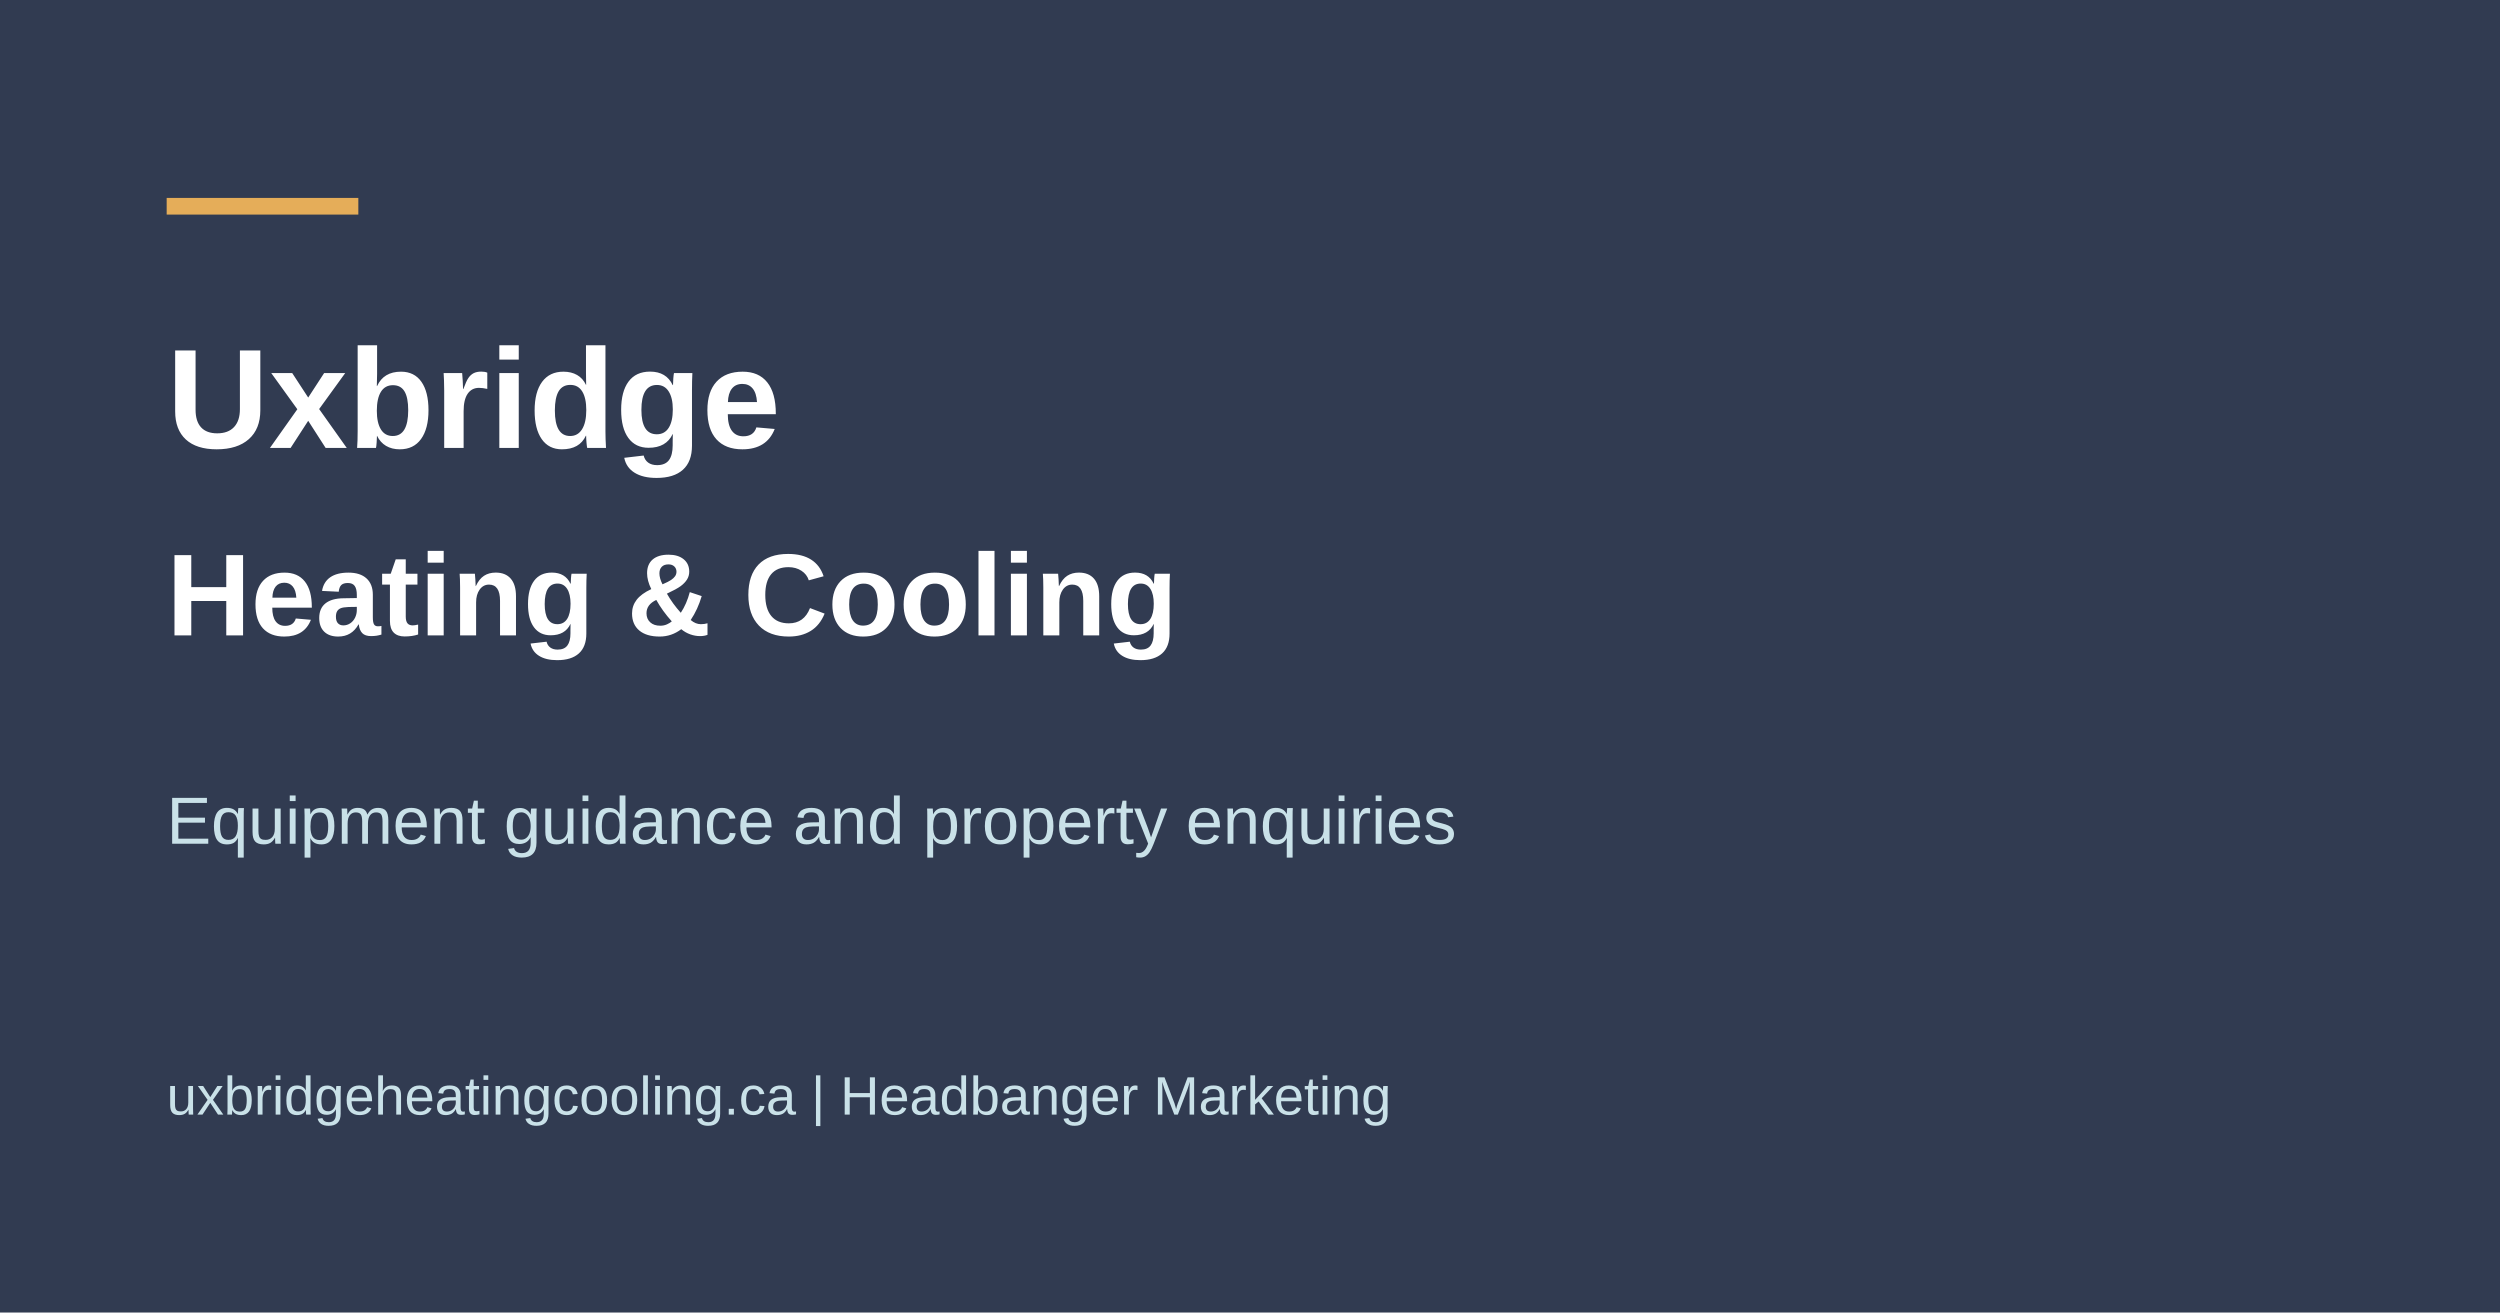
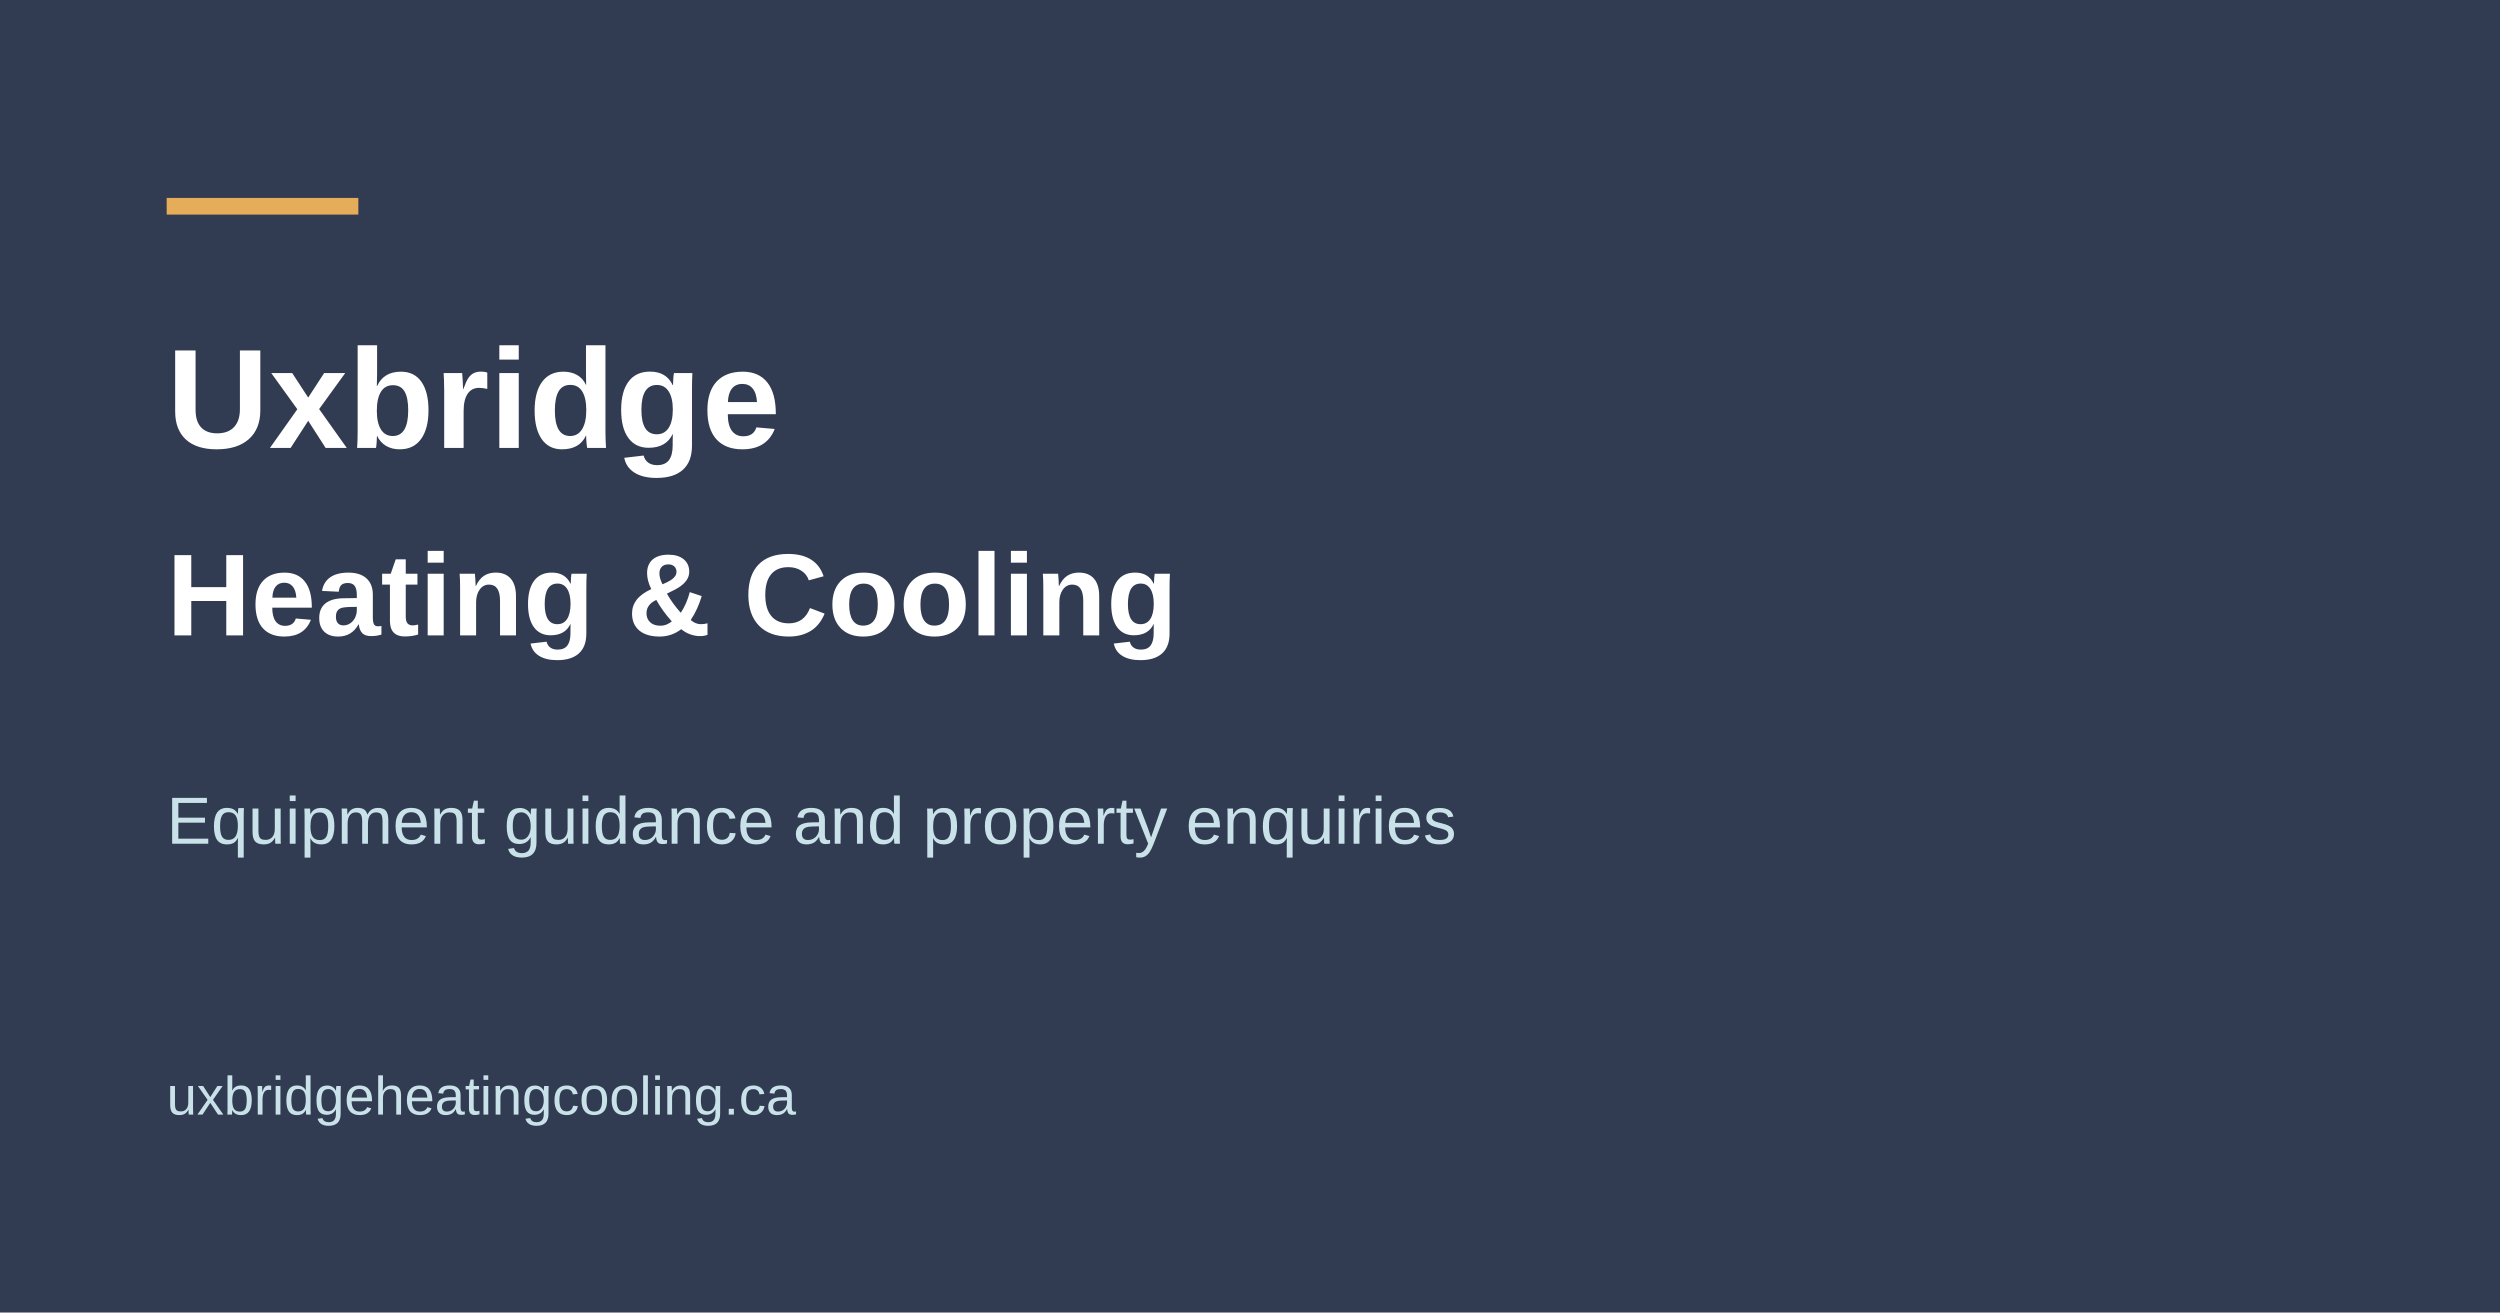
<svg xmlns="http://www.w3.org/2000/svg" width="1200" height="630">
  <rect width="1200" height="630" fill="#313b51" />
  <rect x="80" y="95" width="92" height="8" fill="#e5ad59" />
  <text x="80" y="215" font-family="Arial,sans-serif" font-size="68" font-weight="700" fill="white">Uxbridge</text>
  <text x="80" y="305" font-family="Arial,sans-serif" font-size="56" font-weight="700" fill="white">Heating &amp; Cooling</text>
  <text x="80" y="405" font-family="Arial,sans-serif" font-size="32" fill="#c9e1e8">Equipment guidance and property enquiries</text>
-   <text x="80" y="535" font-family="Arial,sans-serif" font-size="26" fill="#c9e1e8">uxbridgeheatingcooling.ca | Headbanger Marketing</text>
+   <text x="80" y="535" font-family="Arial,sans-serif" font-size="26" fill="#c9e1e8">uxbridgeheatingcooling.ca</text>
</svg>
